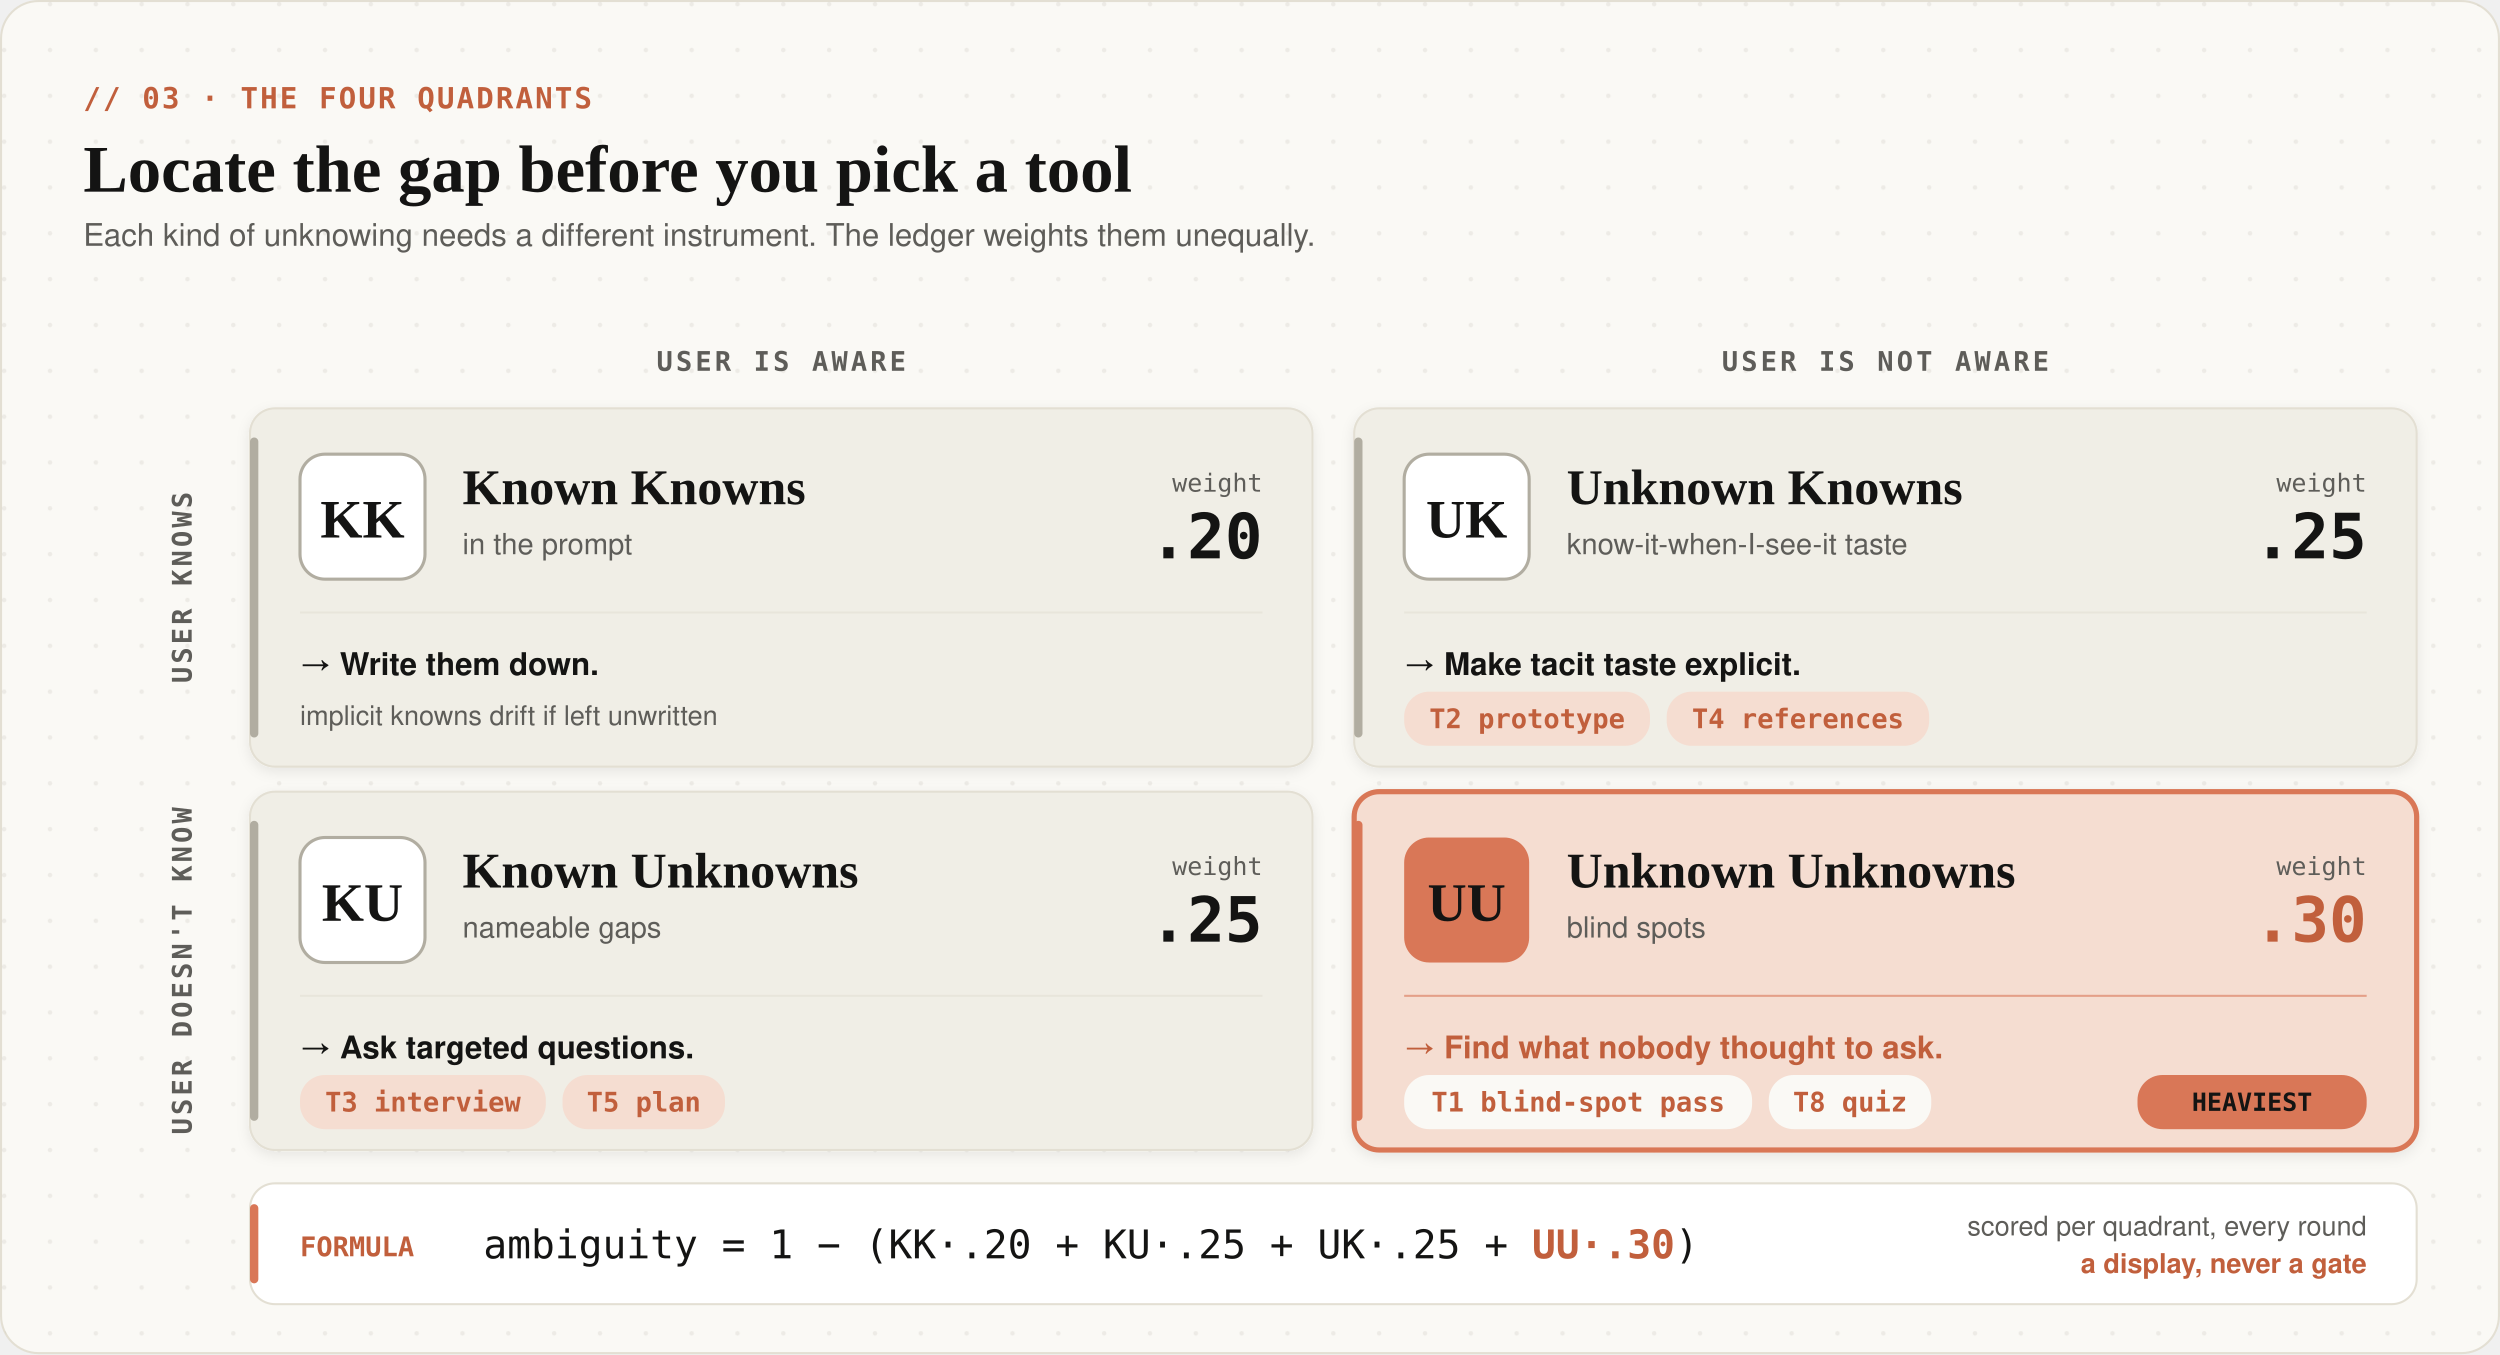
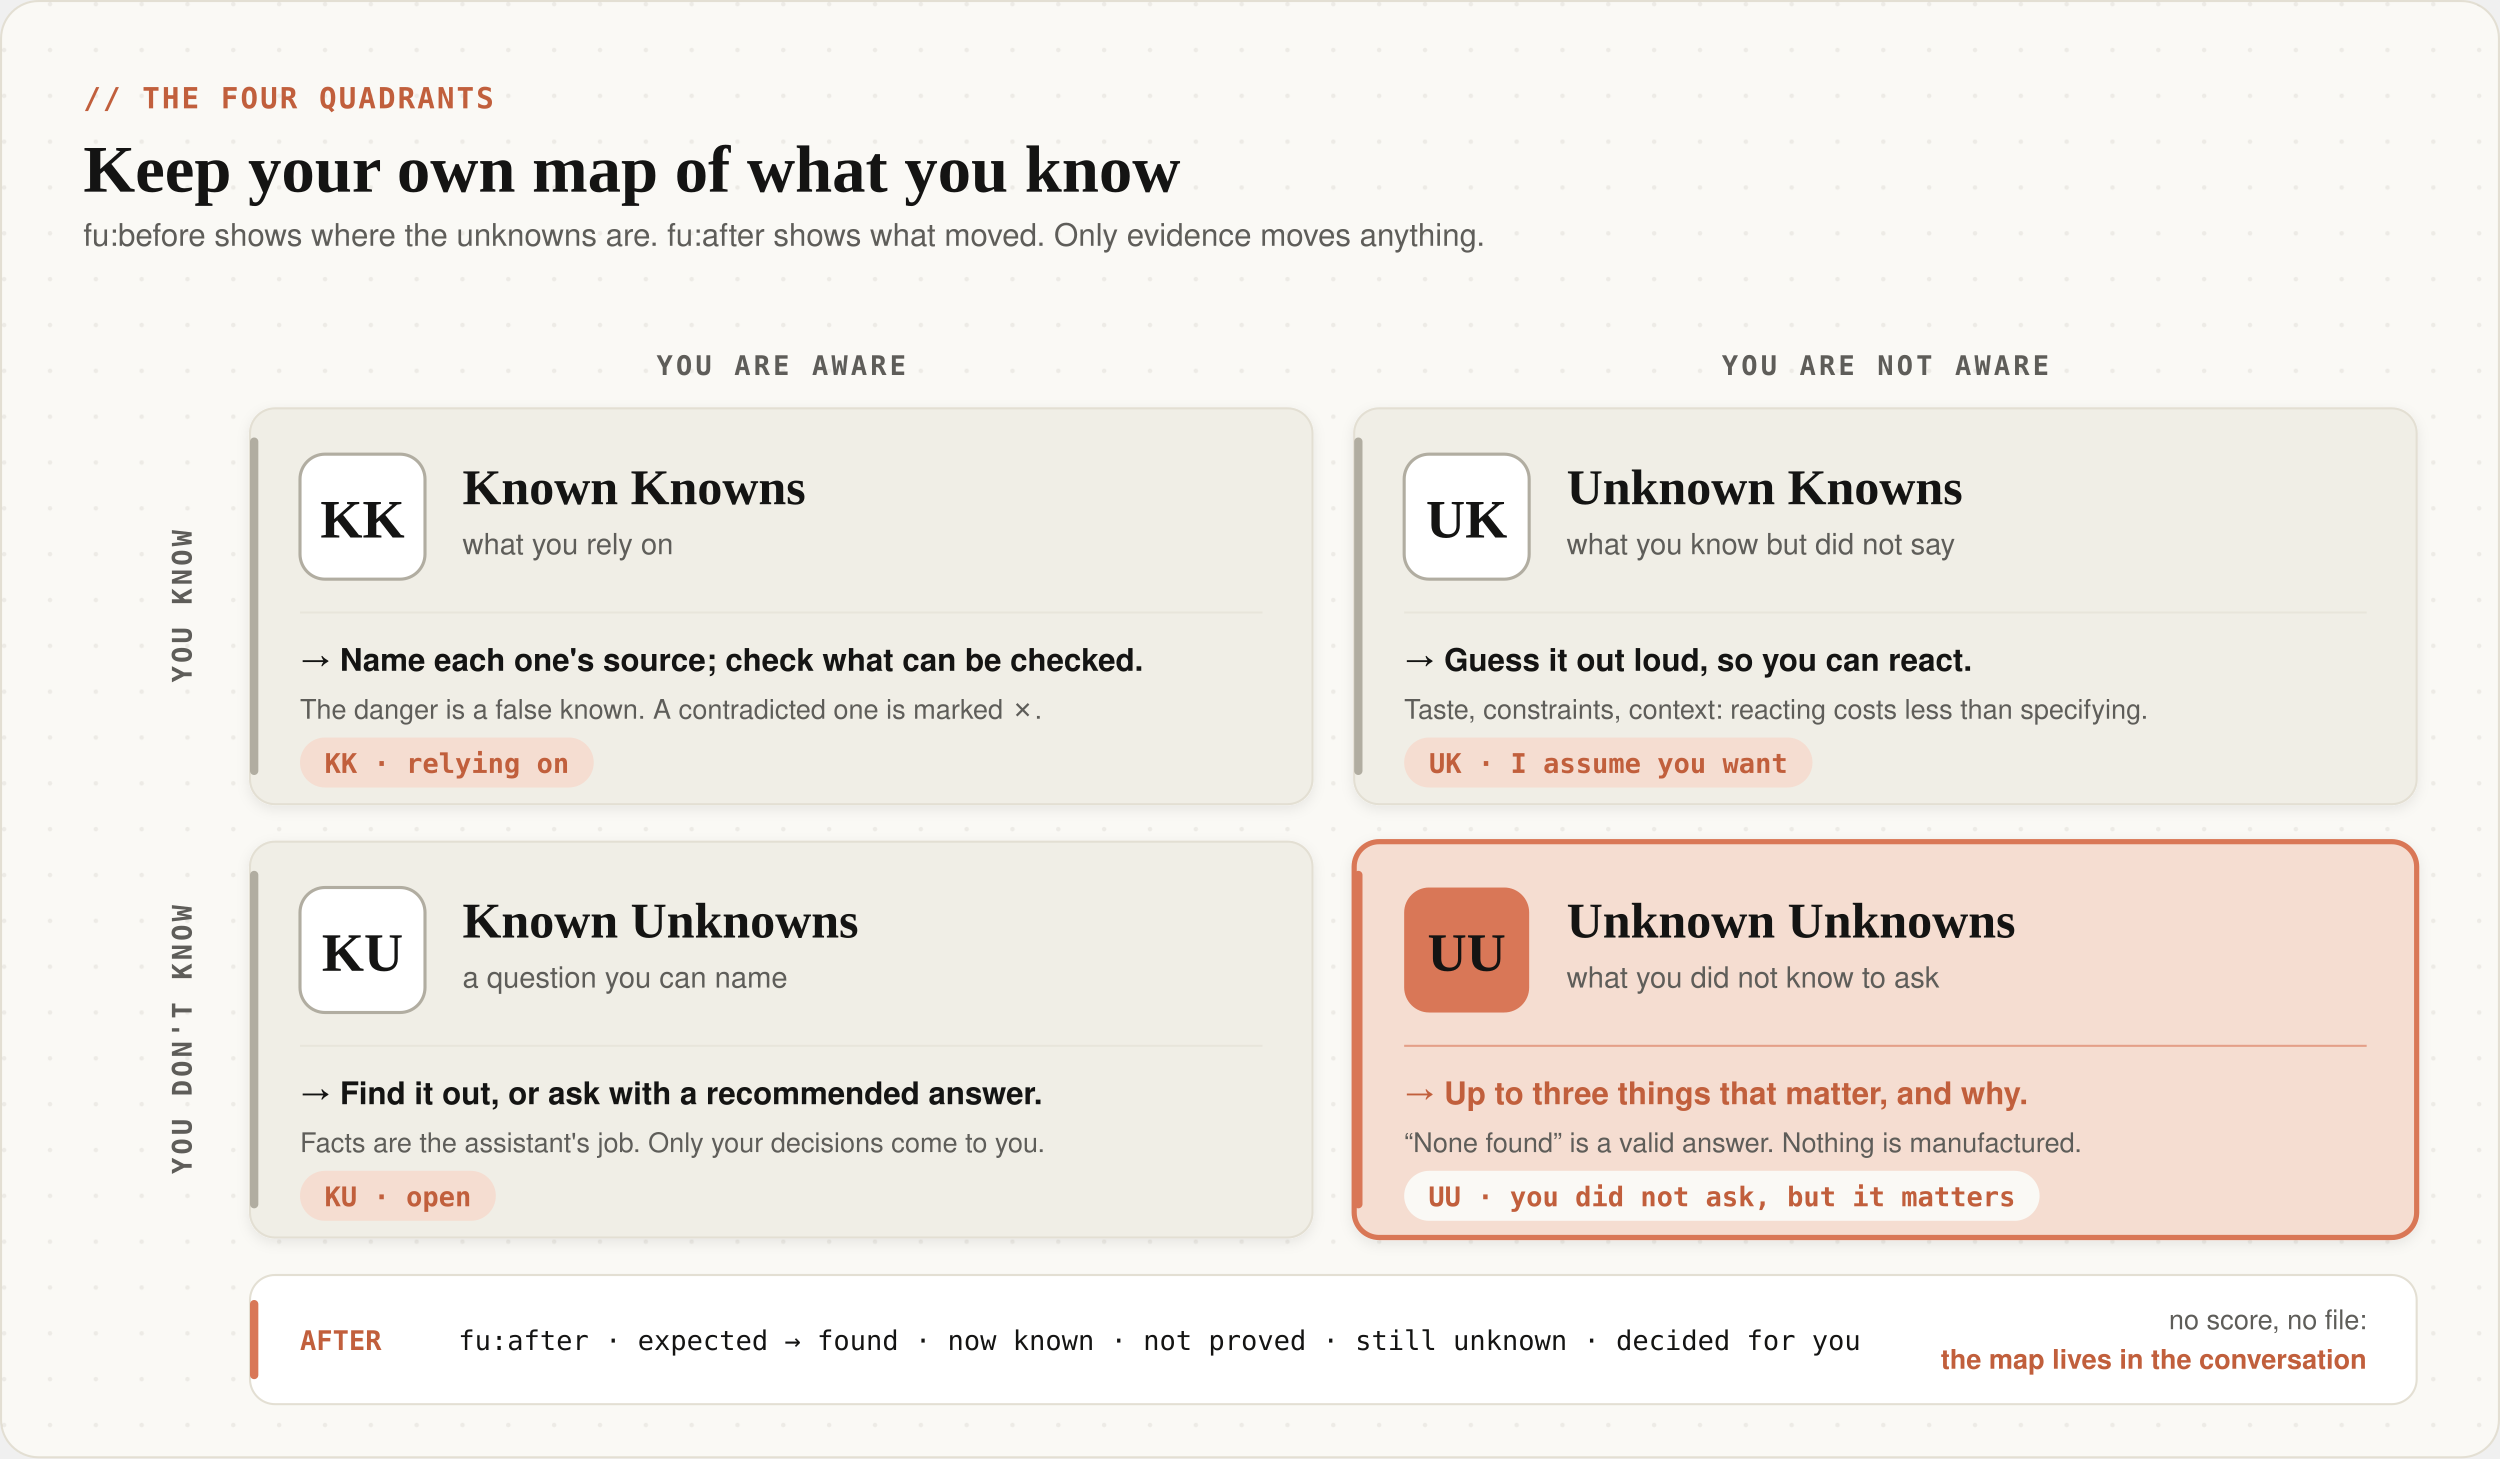
- <svg xmlns="http://www.w3.org/2000/svg" width="1200" height="650" viewBox="0 0 1200 650" role="img" aria-labelledby="t d">
+ <svg xmlns="http://www.w3.org/2000/svg" width="1200" height="700" viewBox="0 0 1200 700" role="img" aria-labelledby="t d">
  <defs>
-     <marker id="ah" viewBox="0 0 10 10" refX="8" refY="5" markerWidth="8" markerHeight="8" orient="auto-start-reverse">
-       <path d="M1 1L9 5L1 9z" fill="#D97757" />
-     </marker>
-     <marker id="ahc" viewBox="0 0 10 10" refX="8" refY="5" markerWidth="7" markerHeight="7" orient="auto-start-reverse">
-       <path d="M1 1L9 5L1 9z" fill="#B1ADA1" />
-     </marker>
    <filter id="sh" x="-5%" y="-5%" width="110%" height="120%">
      <feDropShadow dx="0" dy="2" stdDeviation="3" flood-color="#141413" flood-opacity="0.08" />
    </filter>
    <pattern id="dots" width="22" height="22" patternUnits="userSpaceOnUse">
      <circle cx="2" cy="2" r="1.1" fill="#B1ADA1" opacity="0.35" />
    </pattern>
  </defs>
-   <rect x="0.5" y="0.5" width="1199" height="649" rx="18" fill="#FAF9F5" stroke="#E3DFD3" />
-   <rect x="0.5" y="0.5" width="1199" height="649" rx="18" fill="url(#dots)" opacity="0.5" />
-   <text x="40" y="52" font-family="ui-monospace, SFMono-Regular, Menlo, Consolas, monospace" font-size="14" font-weight="700" fill="#C15F3C" letter-spacing="1">// 03 · THE FOUR QUADRANTS</text>
-   <text x="40" y="92" font-family="Georgia, 'Times New Roman', serif" font-size="32" font-weight="700" fill="#141413">Locate the gap before you pick a tool</text>
-   <text x="40" y="118" font-family="-apple-system, 'Segoe UI', Helvetica, Arial, sans-serif" font-size="15" fill="#5E5D59">Each kind of unknowing needs a different instrument. The ledger weights them unequally.</text>
-   <text x="375.0" y="178" font-family="ui-monospace, SFMono-Regular, Menlo, Consolas, monospace" font-size="13" font-weight="700" fill="#5E5D59" text-anchor="middle" letter-spacing="1.5">USER IS AWARE</text>
-   <text x="905.0" y="178" font-family="ui-monospace, SFMono-Regular, Menlo, Consolas, monospace" font-size="13" font-weight="700" fill="#5E5D59" text-anchor="middle" letter-spacing="1.5">USER IS NOT AWARE</text>
-   <text x="92" y="282.0" font-family="ui-monospace, SFMono-Regular, Menlo, Consolas, monospace" font-size="13" font-weight="700" fill="#5E5D59" text-anchor="middle" letter-spacing="1.5" transform="rotate(-90 92 282.0)">USER KNOWS</text>
-   <text x="92" y="466.0" font-family="ui-monospace, SFMono-Regular, Menlo, Consolas, monospace" font-size="13" font-weight="700" fill="#5E5D59" text-anchor="middle" letter-spacing="1.5" transform="rotate(-90 92 466.0)">USER DOESN'T KNOW</text>
-   <rect x="120" y="196" width="510" height="172" rx="12" fill="#F0EEE6" stroke="#E3DFD3" stroke-width="1" filter="url(#sh)" />
-   <rect x="120" y="210" width="4" height="144" rx="2" fill="#B1ADA1" />
+   <rect x="0.5" y="0.5" width="1199" height="699" rx="18" fill="#FAF9F5" stroke="#E3DFD3" />
+   <rect x="0.5" y="0.5" width="1199" height="699" rx="18" fill="url(#dots)" opacity="0.5" />
+   <text x="40" y="52" font-family="ui-monospace, SFMono-Regular, Menlo, Consolas, monospace" font-size="14" font-weight="700" fill="#C15F3C" letter-spacing="1">// THE FOUR QUADRANTS</text>
+   <text x="40" y="92" font-family="Georgia, 'Times New Roman', serif" font-size="32" font-weight="700" fill="#141413">Keep your own map of what you know</text>
+   <text x="40" y="118" font-family="-apple-system, 'Segoe UI', Helvetica, Arial, sans-serif" font-size="15" fill="#5E5D59">fu:before shows where the unknowns are. fu:after shows what moved. Only evidence moves anything.</text>
+   <text x="375" y="180" font-family="ui-monospace, SFMono-Regular, Menlo, Consolas, monospace" font-size="13" font-weight="700" fill="#5E5D59" text-anchor="middle" letter-spacing="1.5">YOU ARE AWARE</text>
+   <text x="905" y="180" font-family="ui-monospace, SFMono-Regular, Menlo, Consolas, monospace" font-size="13" font-weight="700" fill="#5E5D59" text-anchor="middle" letter-spacing="1.5">YOU ARE NOT AWARE</text>
+   <text x="92" y="291" font-family="ui-monospace, SFMono-Regular, Menlo, Consolas, monospace" font-size="13" font-weight="700" fill="#5E5D59" text-anchor="middle" letter-spacing="1.5" transform="rotate(-90 92 291)">YOU KNOW</text>
+   <text x="92" y="499" font-family="ui-monospace, SFMono-Regular, Menlo, Consolas, monospace" font-size="13" font-weight="700" fill="#5E5D59" text-anchor="middle" letter-spacing="1.5" transform="rotate(-90 92 499)">YOU DON'T KNOW</text>
+   <rect x="120" y="196" width="510" height="190" rx="12" fill="#F0EEE6" stroke="#E3DFD3" stroke-width="1" filter="url(#sh)" />
+   <rect x="120" y="210" width="4" height="162" rx="2" fill="#B1ADA1" />
  <rect x="144" y="218" width="60" height="60" rx="12" fill="#FFFFFF" stroke="#B1ADA1" stroke-width="1.5" />
  <text x="174" y="258" font-family="Georgia, 'Times New Roman', serif" font-size="26" font-weight="700" fill="#141413" text-anchor="middle">KK</text>
  <text x="222" y="242" font-family="Georgia, 'Times New Roman', serif" font-size="24" font-weight="700" fill="#141413">Known Knowns</text>
-   <text x="222" y="266" font-family="-apple-system, 'Segoe UI', Helvetica, Arial, sans-serif" font-size="14" fill="#5E5D59">in the prompt</text>
-   <text x="606" y="236" font-family="ui-monospace, SFMono-Regular, Menlo, Consolas, monospace" font-size="12" fill="#5E5D59" text-anchor="end">weight</text>
-   <text x="606" y="268" font-family="ui-monospace, SFMono-Regular, Menlo, Consolas, monospace" font-size="30" font-weight="700" fill="#141413" text-anchor="end">.20</text>
+   <text x="222" y="266" font-family="-apple-system, 'Segoe UI', Helvetica, Arial, sans-serif" font-size="14" fill="#5E5D59">what you rely on</text>
  <path d="M144 294H606" stroke="#E3DFD3" stroke-width="1" stroke-opacity="0.6" />
-   <text x="144" y="324" font-family="-apple-system, 'Segoe UI', Helvetica, Arial, sans-serif" font-size="15" font-weight="700" fill="#141413">→ Write them down.</text>
-   <text x="144" y="348" font-family="-apple-system, 'Segoe UI', Helvetica, Arial, sans-serif" font-size="13" fill="#5E5D59">implicit knowns drift if left unwritten</text>
-   <rect x="650" y="196" width="510" height="172" rx="12" fill="#F0EEE6" stroke="#E3DFD3" stroke-width="1" filter="url(#sh)" />
-   <rect x="650" y="210" width="4" height="144" rx="2" fill="#B1ADA1" />
+   <text x="144" y="322" font-family="-apple-system, 'Segoe UI', Helvetica, Arial, sans-serif" font-size="15" font-weight="700" fill="#141413">→ Name each one's source; check what can be checked.</text>
+   <text x="144" y="345" font-family="-apple-system, 'Segoe UI', Helvetica, Arial, sans-serif" font-size="13" fill="#5E5D59">The danger is a false known. A contradicted one is marked ✗.</text>
+   <rect x="144" y="354" width="141" height="24" rx="12" fill="#F5DDD1" />
+   <text x="214.5" y="371" font-family="ui-monospace, SFMono-Regular, Menlo, Consolas, monospace" font-size="13" font-weight="700" fill="#C15F3C" text-anchor="middle">KK · relying on</text>
+   <rect x="650" y="196" width="510" height="190" rx="12" fill="#F0EEE6" stroke="#E3DFD3" stroke-width="1" filter="url(#sh)" />
+   <rect x="650" y="210" width="4" height="162" rx="2" fill="#B1ADA1" />
  <rect x="674" y="218" width="60" height="60" rx="12" fill="#FFFFFF" stroke="#B1ADA1" stroke-width="1.5" />
  <text x="704" y="258" font-family="Georgia, 'Times New Roman', serif" font-size="26" font-weight="700" fill="#141413" text-anchor="middle">UK</text>
  <text x="752" y="242" font-family="Georgia, 'Times New Roman', serif" font-size="24" font-weight="700" fill="#141413">Unknown Knowns</text>
-   <text x="752" y="266" font-family="-apple-system, 'Segoe UI', Helvetica, Arial, sans-serif" font-size="14" fill="#5E5D59">know-it-when-I-see-it taste</text>
-   <text x="1136" y="236" font-family="ui-monospace, SFMono-Regular, Menlo, Consolas, monospace" font-size="12" fill="#5E5D59" text-anchor="end">weight</text>
-   <text x="1136" y="268" font-family="ui-monospace, SFMono-Regular, Menlo, Consolas, monospace" font-size="30" font-weight="700" fill="#141413" text-anchor="end">.25</text>
+   <text x="752" y="266" font-family="-apple-system, 'Segoe UI', Helvetica, Arial, sans-serif" font-size="14" fill="#5E5D59">what you know but did not say</text>
  <path d="M674 294H1136" stroke="#E3DFD3" stroke-width="1" stroke-opacity="0.6" />
-   <text x="674" y="324" font-family="-apple-system, 'Segoe UI', Helvetica, Arial, sans-serif" font-size="15" font-weight="700" fill="#141413">→ Make tacit taste explicit.</text>
-   <rect x="674" y="332" width="118" height="26" rx="12" fill="#F5DDD1" />
-   <text x="733.0" y="349.55" font-family="ui-monospace, SFMono-Regular, Menlo, Consolas, monospace" font-size="13" font-weight="700" fill="#C15F3C" text-anchor="middle">T2 prototype</text>
-   <rect x="800" y="332" width="126" height="26" rx="12" fill="#F5DDD1" />
-   <text x="863.0" y="349.55" font-family="ui-monospace, SFMono-Regular, Menlo, Consolas, monospace" font-size="13" font-weight="700" fill="#C15F3C" text-anchor="middle">T4 references</text>
-   <rect x="120" y="380" width="510" height="172" rx="12" fill="#F0EEE6" stroke="#E3DFD3" stroke-width="1" filter="url(#sh)" />
-   <rect x="120" y="394" width="4" height="144" rx="2" fill="#B1ADA1" />
-   <rect x="144" y="402" width="60" height="60" rx="12" fill="#FFFFFF" stroke="#B1ADA1" stroke-width="1.5" />
-   <text x="174" y="442" font-family="Georgia, 'Times New Roman', serif" font-size="26" font-weight="700" fill="#141413" text-anchor="middle">KU</text>
-   <text x="222" y="426" font-family="Georgia, 'Times New Roman', serif" font-size="24" font-weight="700" fill="#141413">Known Unknowns</text>
-   <text x="222" y="450" font-family="-apple-system, 'Segoe UI', Helvetica, Arial, sans-serif" font-size="14" fill="#5E5D59">nameable gaps</text>
-   <text x="606" y="420" font-family="ui-monospace, SFMono-Regular, Menlo, Consolas, monospace" font-size="12" fill="#5E5D59" text-anchor="end">weight</text>
-   <text x="606" y="452" font-family="ui-monospace, SFMono-Regular, Menlo, Consolas, monospace" font-size="30" font-weight="700" fill="#141413" text-anchor="end">.25</text>
-   <path d="M144 478H606" stroke="#E3DFD3" stroke-width="1" stroke-opacity="0.6" />
-   <text x="144" y="508" font-family="-apple-system, 'Segoe UI', Helvetica, Arial, sans-serif" font-size="15" font-weight="700" fill="#141413">→ Ask targeted questions.</text>
-   <rect x="144" y="516" width="118" height="26" rx="12" fill="#F5DDD1" />
-   <text x="203.0" y="533.55" font-family="ui-monospace, SFMono-Regular, Menlo, Consolas, monospace" font-size="13" font-weight="700" fill="#C15F3C" text-anchor="middle">T3 interview</text>
-   <rect x="270" y="516" width="78" height="26" rx="12" fill="#F5DDD1" />
-   <text x="309.0" y="533.55" font-family="ui-monospace, SFMono-Regular, Menlo, Consolas, monospace" font-size="13" font-weight="700" fill="#C15F3C" text-anchor="middle">T5 plan</text>
-   <rect x="650" y="380" width="510" height="172" rx="12" fill="#F5DDD1" stroke="#D97757" stroke-width="2.5" filter="url(#sh)" />
-   <rect x="650" y="394" width="4" height="144" rx="2" fill="#D97757" />
-   <rect x="674" y="402" width="60" height="60" rx="12" fill="#D97757" />
-   <text x="704" y="442" font-family="Georgia, 'Times New Roman', serif" font-size="26" font-weight="700" fill="#141413" text-anchor="middle">UU</text>
-   <text x="752" y="426" font-family="Georgia, 'Times New Roman', serif" font-size="24" font-weight="700" fill="#141413">Unknown Unknowns</text>
-   <text x="752" y="450" font-family="-apple-system, 'Segoe UI', Helvetica, Arial, sans-serif" font-size="14" fill="#5E5D59">blind spots</text>
-   <text x="1136" y="420" font-family="ui-monospace, SFMono-Regular, Menlo, Consolas, monospace" font-size="12" fill="#5E5D59" text-anchor="end">weight</text>
-   <text x="1136" y="452" font-family="ui-monospace, SFMono-Regular, Menlo, Consolas, monospace" font-size="30" font-weight="700" fill="#C15F3C" text-anchor="end">.30</text>
-   <path d="M674 478H1136" stroke="#D97757" stroke-width="1" stroke-opacity="0.6" />
-   <text x="674" y="508" font-family="-apple-system, 'Segoe UI', Helvetica, Arial, sans-serif" font-size="15" font-weight="700" fill="#C15F3C">→ Find what nobody thought to ask.</text>
-   <rect x="674" y="516" width="167" height="26" rx="12" fill="#FAF9F5" />
-   <text x="757.5" y="533.55" font-family="ui-monospace, SFMono-Regular, Menlo, Consolas, monospace" font-size="13" font-weight="700" fill="#C15F3C" text-anchor="middle">T1 blind-spot pass</text>
-   <rect x="849" y="516" width="78" height="26" rx="12" fill="#FAF9F5" />
-   <text x="888.0" y="533.55" font-family="ui-monospace, SFMono-Regular, Menlo, Consolas, monospace" font-size="13" font-weight="700" fill="#C15F3C" text-anchor="middle">T8 quiz</text>
-   <rect x="1026" y="516" width="110" height="26" rx="12" fill="#D97757" />
-   <text x="1081.0" y="533.2" font-family="ui-monospace, SFMono-Regular, Menlo, Consolas, monospace" font-size="12" font-weight="700" fill="#141413" text-anchor="middle">HEAVIEST</text>
-   <rect x="120" y="568" width="1040" height="58" rx="12" fill="#FFFFFF" stroke="#E3DFD3" />
-   <rect x="120" y="578" width="4" height="38" rx="2" fill="#D97757" />
-   <text x="144" y="603" font-family="ui-monospace, SFMono-Regular, Menlo, Consolas, monospace" font-size="13" fill="#C15F3C" font-weight="700">FORMULA</text>
-   <text x="232" y="604" font-family="ui-monospace, SFMono-Regular, Menlo, Consolas, monospace" font-size="19" fill="#141413">ambiguity = 1 − (KK·.20 + KU·.25 + UK·.25 + <tspan fill="#C15F3C" font-weight="700">UU·.30</tspan>)</text>
-   <text x="1136" y="593" font-family="-apple-system, 'Segoe UI', Helvetica, Arial, sans-serif" font-size="13" fill="#5E5D59" text-anchor="end">scored per quadrant, every round</text>
-   <text x="1136" y="611" font-family="-apple-system, 'Segoe UI', Helvetica, Arial, sans-serif" font-size="13" fill="#C15F3C" font-weight="600" text-anchor="end">a display, never a gate</text>
+   <text x="674" y="322" font-family="-apple-system, 'Segoe UI', Helvetica, Arial, sans-serif" font-size="15" font-weight="700" fill="#141413">→ Guess it out loud, so you can react.</text>
+   <text x="674" y="345" font-family="-apple-system, 'Segoe UI', Helvetica, Arial, sans-serif" font-size="13" fill="#5E5D59">Taste, constraints, context: reacting costs less than specifying.</text>
+   <rect x="674" y="354" width="196" height="24" rx="12" fill="#F5DDD1" />
+   <text x="772.0" y="371" font-family="ui-monospace, SFMono-Regular, Menlo, Consolas, monospace" font-size="13" font-weight="700" fill="#C15F3C" text-anchor="middle">UK · I assume you want</text>
+   <rect x="120" y="404" width="510" height="190" rx="12" fill="#F0EEE6" stroke="#E3DFD3" stroke-width="1" filter="url(#sh)" />
+   <rect x="120" y="418" width="4" height="162" rx="2" fill="#B1ADA1" />
+   <rect x="144" y="426" width="60" height="60" rx="12" fill="#FFFFFF" stroke="#B1ADA1" stroke-width="1.5" />
+   <text x="174" y="466" font-family="Georgia, 'Times New Roman', serif" font-size="26" font-weight="700" fill="#141413" text-anchor="middle">KU</text>
+   <text x="222" y="450" font-family="Georgia, 'Times New Roman', serif" font-size="24" font-weight="700" fill="#141413">Known Unknowns</text>
+   <text x="222" y="474" font-family="-apple-system, 'Segoe UI', Helvetica, Arial, sans-serif" font-size="14" fill="#5E5D59">a question you can name</text>
+   <path d="M144 502H606" stroke="#E3DFD3" stroke-width="1" stroke-opacity="0.6" />
+   <text x="144" y="530" font-family="-apple-system, 'Segoe UI', Helvetica, Arial, sans-serif" font-size="15" font-weight="700" fill="#141413">→ Find it out, or ask with a recommended answer.</text>
+   <text x="144" y="553" font-family="-apple-system, 'Segoe UI', Helvetica, Arial, sans-serif" font-size="13" fill="#5E5D59">Facts are the assistant's job. Only your decisions come to you.</text>
+   <rect x="144" y="562" width="94" height="24" rx="12" fill="#F5DDD1" />
+   <text x="191.0" y="579" font-family="ui-monospace, SFMono-Regular, Menlo, Consolas, monospace" font-size="13" font-weight="700" fill="#C15F3C" text-anchor="middle">KU · open</text>
+   <rect x="650" y="404" width="510" height="190" rx="12" fill="#F5DDD1" stroke="#D97757" stroke-width="2.5" filter="url(#sh)" />
+   <rect x="650" y="418" width="4" height="162" rx="2" fill="#D97757" />
+   <rect x="674" y="426" width="60" height="60" rx="12" fill="#D97757" />
+   <text x="704" y="466" font-family="Georgia, 'Times New Roman', serif" font-size="26" font-weight="700" fill="#141413" text-anchor="middle">UU</text>
+   <text x="752" y="450" font-family="Georgia, 'Times New Roman', serif" font-size="24" font-weight="700" fill="#141413">Unknown Unknowns</text>
+   <text x="752" y="474" font-family="-apple-system, 'Segoe UI', Helvetica, Arial, sans-serif" font-size="14" fill="#5E5D59">what you did not know to ask</text>
+   <path d="M674 502H1136" stroke="#D97757" stroke-width="1" stroke-opacity="0.6" />
+   <text x="674" y="530" font-family="-apple-system, 'Segoe UI', Helvetica, Arial, sans-serif" font-size="15" font-weight="700" fill="#C15F3C">→ Up to three things that matter, and why.</text>
+   <text x="674" y="553" font-family="-apple-system, 'Segoe UI', Helvetica, Arial, sans-serif" font-size="13" fill="#5E5D59">“None found” is a valid answer. Nothing is manufactured.</text>
+   <rect x="674" y="562" width="305" height="24" rx="12" fill="#FAF9F5" />
+   <text x="826.5" y="579" font-family="ui-monospace, SFMono-Regular, Menlo, Consolas, monospace" font-size="13" font-weight="700" fill="#C15F3C" text-anchor="middle">UU · you did not ask, but it matters</text>
+   <rect x="120" y="612" width="1040" height="62" rx="12" fill="#FFFFFF" stroke="#E3DFD3" />
+   <rect x="120" y="624" width="4" height="38" rx="2" fill="#D97757" />
+   <text x="144" y="648" font-family="ui-monospace, SFMono-Regular, Menlo, Consolas, monospace" font-size="13" font-weight="700" fill="#C15F3C">AFTER</text>
+   <text x="220" y="648" font-family="ui-monospace, SFMono-Regular, Menlo, Consolas, monospace" font-size="13" fill="#141413">fu:after · expected → found · now known · not proved · still unknown · decided for you</text>
+   <text x="1136" y="638" font-family="-apple-system, 'Segoe UI', Helvetica, Arial, sans-serif" font-size="13" fill="#5E5D59" text-anchor="end">no score, no file:</text>
+   <text x="1136" y="657" font-family="-apple-system, 'Segoe UI', Helvetica, Arial, sans-serif" font-size="13" font-weight="600" fill="#C15F3C" text-anchor="end">the map lives in the conversation</text>
</svg>
